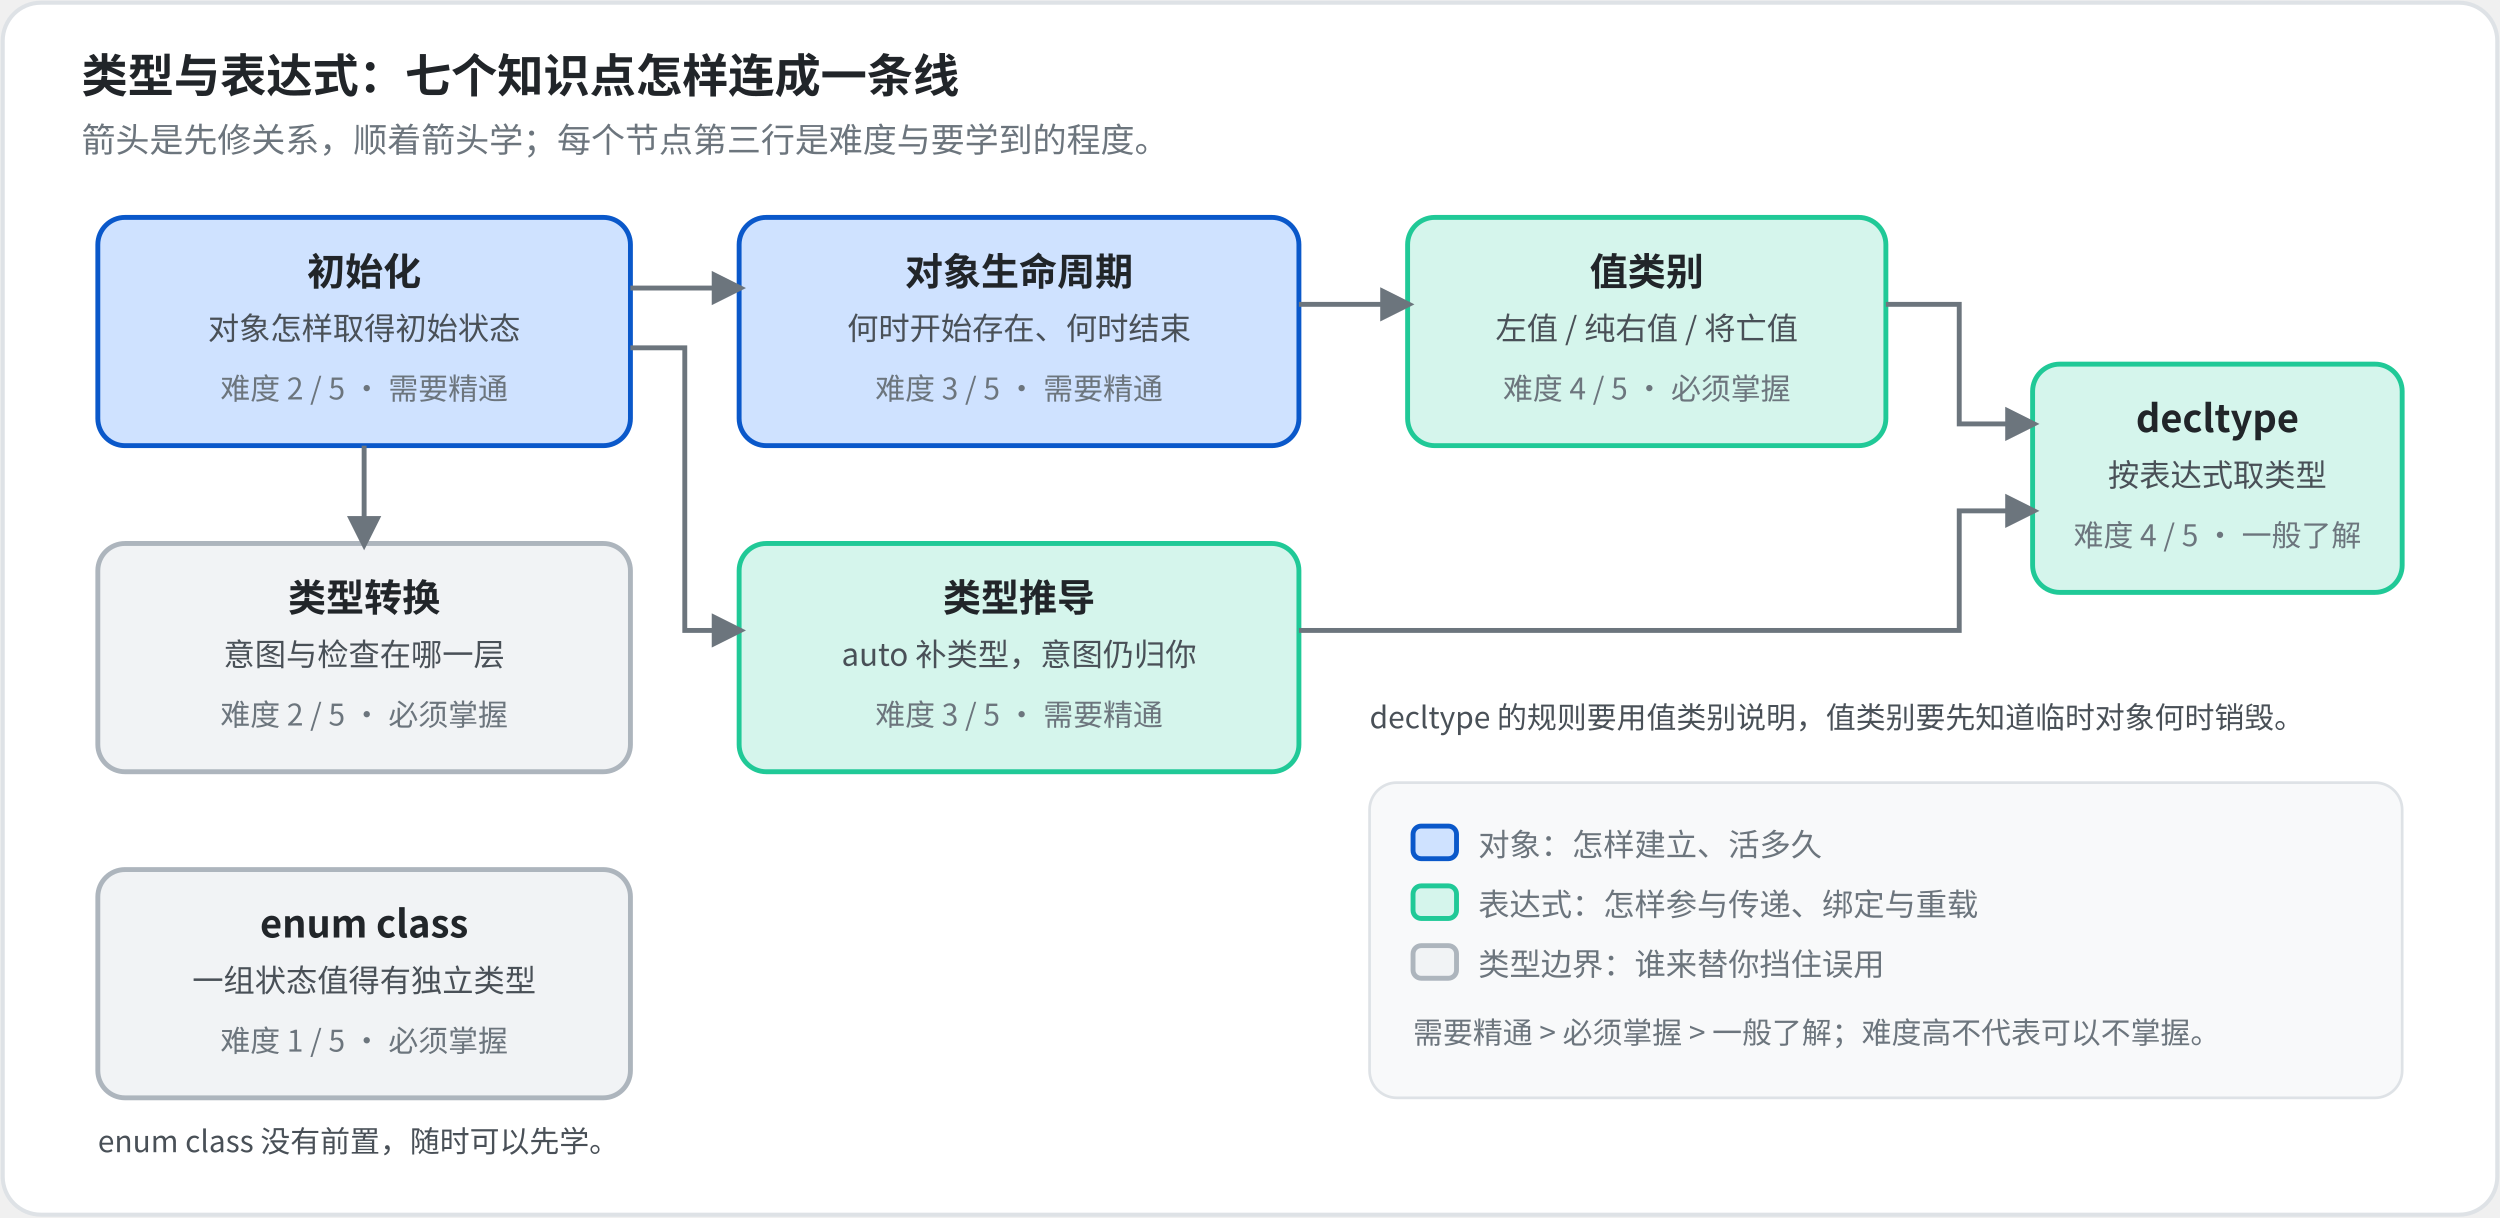
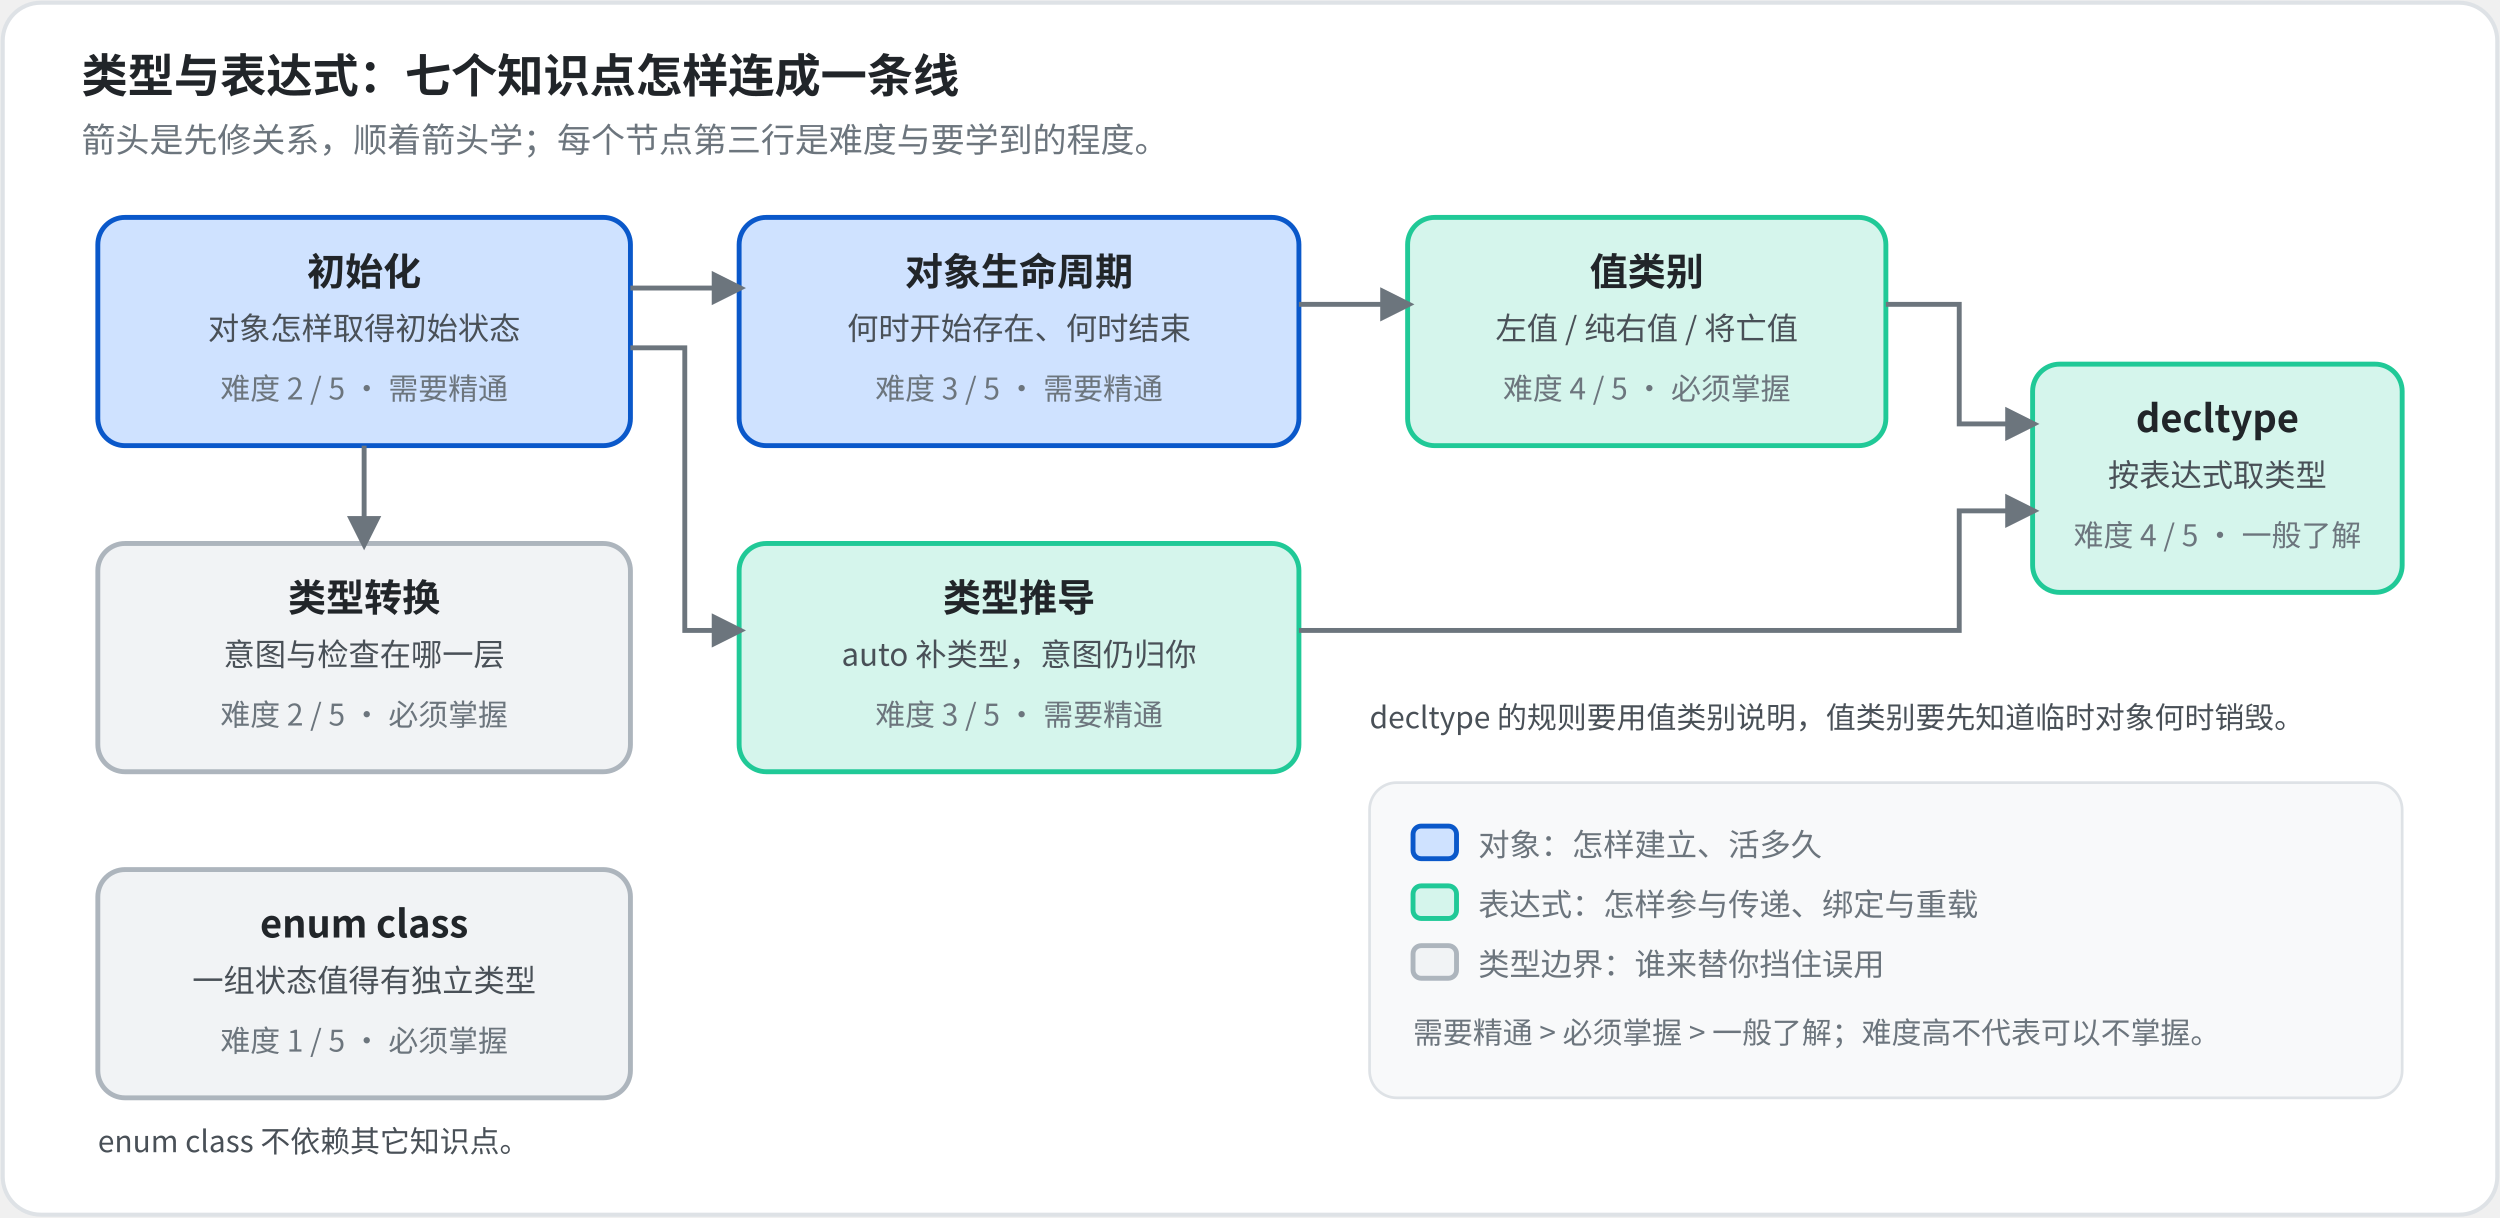
<svg xmlns="http://www.w3.org/2000/svg" viewBox="0 0 920 448" font-family="-apple-system, 'PingFang SC', 'Noto Sans CJK SC', 'Segoe UI', sans-serif">
  <style>
    .frame { fill: #ffffff; stroke: #dee2e6; stroke-width: 1.5; }
    .title { fill: #212529; font-weight: 700; }
    .muted { fill: #6c757d; }
    .node-title { fill: #212529; font-weight: 700; }
    .node-sub { fill: #495057; }
    .node-grade { fill: #6c757d; }
    /* 填充色只编码"属于哪条线"，对应大纲心智模型：对象看类型/状态/生命周期，
       表达式看类型/值类别，另有一条管类型边界谁来守。
       难度与掌握目标走文字通道，不挤进颜色——大纲那张活的路线图用颜色编码
       掌握目标，两边不共用同一个编码通道。 */
    .n-object { fill: #cfe2ff; stroke: #0a58ca; stroke-width: 1.8; }
    .n-express { fill: #d5f5ec; stroke: #20c997; stroke-width: 1.8; }
    .n-type { fill: #f1f3f5; stroke: #adb5bd; stroke-width: 1.8; }
    .edge { stroke: #6c757d; stroke-width: 1.8; fill: none; }
    .edge-label { fill: #495057; }
  </style>
  <rect x="1" y="1" width="918" height="446" rx="14" class="frame" />
  <text x="30" y="34" class="title" font-size="17">类型与表达式：七个知识点怎样连成一条线</text>
  <text x="30" y="56" class="muted" font-size="12.5">箭头是先修关系，顺着箭头学；每个节点第三行是难度与要学到的程度。</text>
  <rect x="36" y="80" width="196" height="84" rx="10" class="n-object" />
  <text x="134" y="105" text-anchor="middle" class="node-title" font-size="14">初始化</text>
  <text x="134" y="125" text-anchor="middle" class="node-sub" font-size="11.5">对象怎样取得初始状态</text>
  <text x="134" y="147" text-anchor="middle" class="node-grade" font-size="11">难度 2 / 5 · 需要精通</text>
  <rect x="272" y="80" width="206" height="84" rx="10" class="n-object" />
  <text x="375" y="105" text-anchor="middle" class="node-title" font-size="14">对象生命周期</text>
  <text x="375" y="125" text-anchor="middle" class="node-sub" font-size="11.5">何时开始存在、何时结束</text>
  <text x="375" y="147" text-anchor="middle" class="node-grade" font-size="11">难度 3 / 5 · 需要精通</text>
  <rect x="518" y="80" width="176" height="84" rx="10" class="n-express" />
  <text x="606" y="105" text-anchor="middle" class="node-title" font-size="14">值类别</text>
  <text x="606" y="125" text-anchor="middle" class="node-sub" font-size="11.5">左值 / 纯右值 / 将亡值</text>
  <text x="606" y="147" text-anchor="middle" class="node-grade" font-size="11">难度 4 / 5 · 必须掌握</text>
  <rect x="748" y="134" width="136" height="84" rx="10" class="n-express" />
  <text x="816" y="159" text-anchor="middle" class="node-title" font-size="14">decltype</text>
  <text x="816" y="179" text-anchor="middle" class="node-sub" font-size="11.5">按表达式取类型</text>
  <text x="816" y="201" text-anchor="middle" class="node-grade" font-size="11">难度 4 / 5 · 一般了解</text>
  <rect x="272" y="200" width="206" height="84" rx="10" class="n-express" />
  <text x="375" y="225" text-anchor="middle" class="node-title" font-size="14">类型推导</text>
  <text x="375" y="245" text-anchor="middle" class="node-sub" font-size="11.5">auto 补类型，意图仍归你</text>
  <text x="375" y="267" text-anchor="middle" class="node-grade" font-size="11">难度 3 / 5 · 需要精通</text>
  <rect x="36" y="200" width="196" height="84" rx="10" class="n-type" />
  <text x="134" y="225" text-anchor="middle" class="node-title" font-size="14">类型转换</text>
  <text x="134" y="245" text-anchor="middle" class="node-sub" font-size="11.5">意图与检查在哪一层</text>
  <text x="134" y="267" text-anchor="middle" class="node-grade" font-size="11">难度 2 / 5 · 必须掌握</text>
  <rect x="36" y="320" width="196" height="84" rx="10" class="n-type" />
  <text x="134" y="345" text-anchor="middle" class="node-title" font-size="14">enum class</text>
  <text x="134" y="365" text-anchor="middle" class="node-sub" font-size="11.5">一组状态值得有独立类型</text>
  <text x="134" y="387" text-anchor="middle" class="node-grade" font-size="11">难度 1 / 5 · 必须掌握</text>
  <path class="edge" d="M232 106 H272" marker-end="url(#a)" />
  <path class="edge" d="M232 128 H252 V232 H272" marker-end="url(#a)" />
  <path class="edge" d="M134 164 V200" marker-end="url(#a)" />
  <path class="edge" d="M478 112 H518" marker-end="url(#a)" />
  <path class="edge" d="M694 112 H721 V156 H748" marker-end="url(#a)" />
  <path class="edge" d="M478 232 H721 V188 H748" marker-end="url(#a)" />
  <text x="504" y="268" class="edge-label" font-size="11">decltype 的规则要用值类别说明，值类别要先知道临时对象何时销毁。</text>
-   <text x="36" y="424" class="edge-label" font-size="11">enum class 没有前置，随时可以先学。</text>
+   <text x="36" y="424" class="edge-label" font-size="11">enum class 不依赖其它知识点。</text>
  <rect x="504" y="288" width="380" height="116" rx="10" fill="#f8f9fa" stroke="#dee2e6" />
  <rect x="520" y="304" width="16" height="12" rx="3" class="n-object" />
  <text x="544" y="315" class="muted" font-size="11.5">对象：怎样建立、活多久</text>
  <rect x="520" y="326" width="16" height="12" rx="3" class="n-express" />
  <text x="544" y="337" class="muted" font-size="11.5">表达式：怎样参与传递、绑定与重载</text>
  <rect x="520" y="348" width="16" height="12" rx="3" class="n-type" />
  <text x="544" y="359" class="muted" font-size="11.5">类型边界：谁来替你挡住误用</text>
  <text x="520" y="384" class="muted" font-size="11">需要精通 &gt; 必须掌握 &gt; 一般了解；难度高不代表可以不掌握。</text>
  <defs>
    <marker id="a" viewBox="0 0 10 10" refX="8" refY="5" markerWidth="7" markerHeight="7" orient="auto-start-reverse">
      <path d="M0 0 L10 5 L0 10 z" fill="#6c757d" />
    </marker>
  </defs>
</svg>
